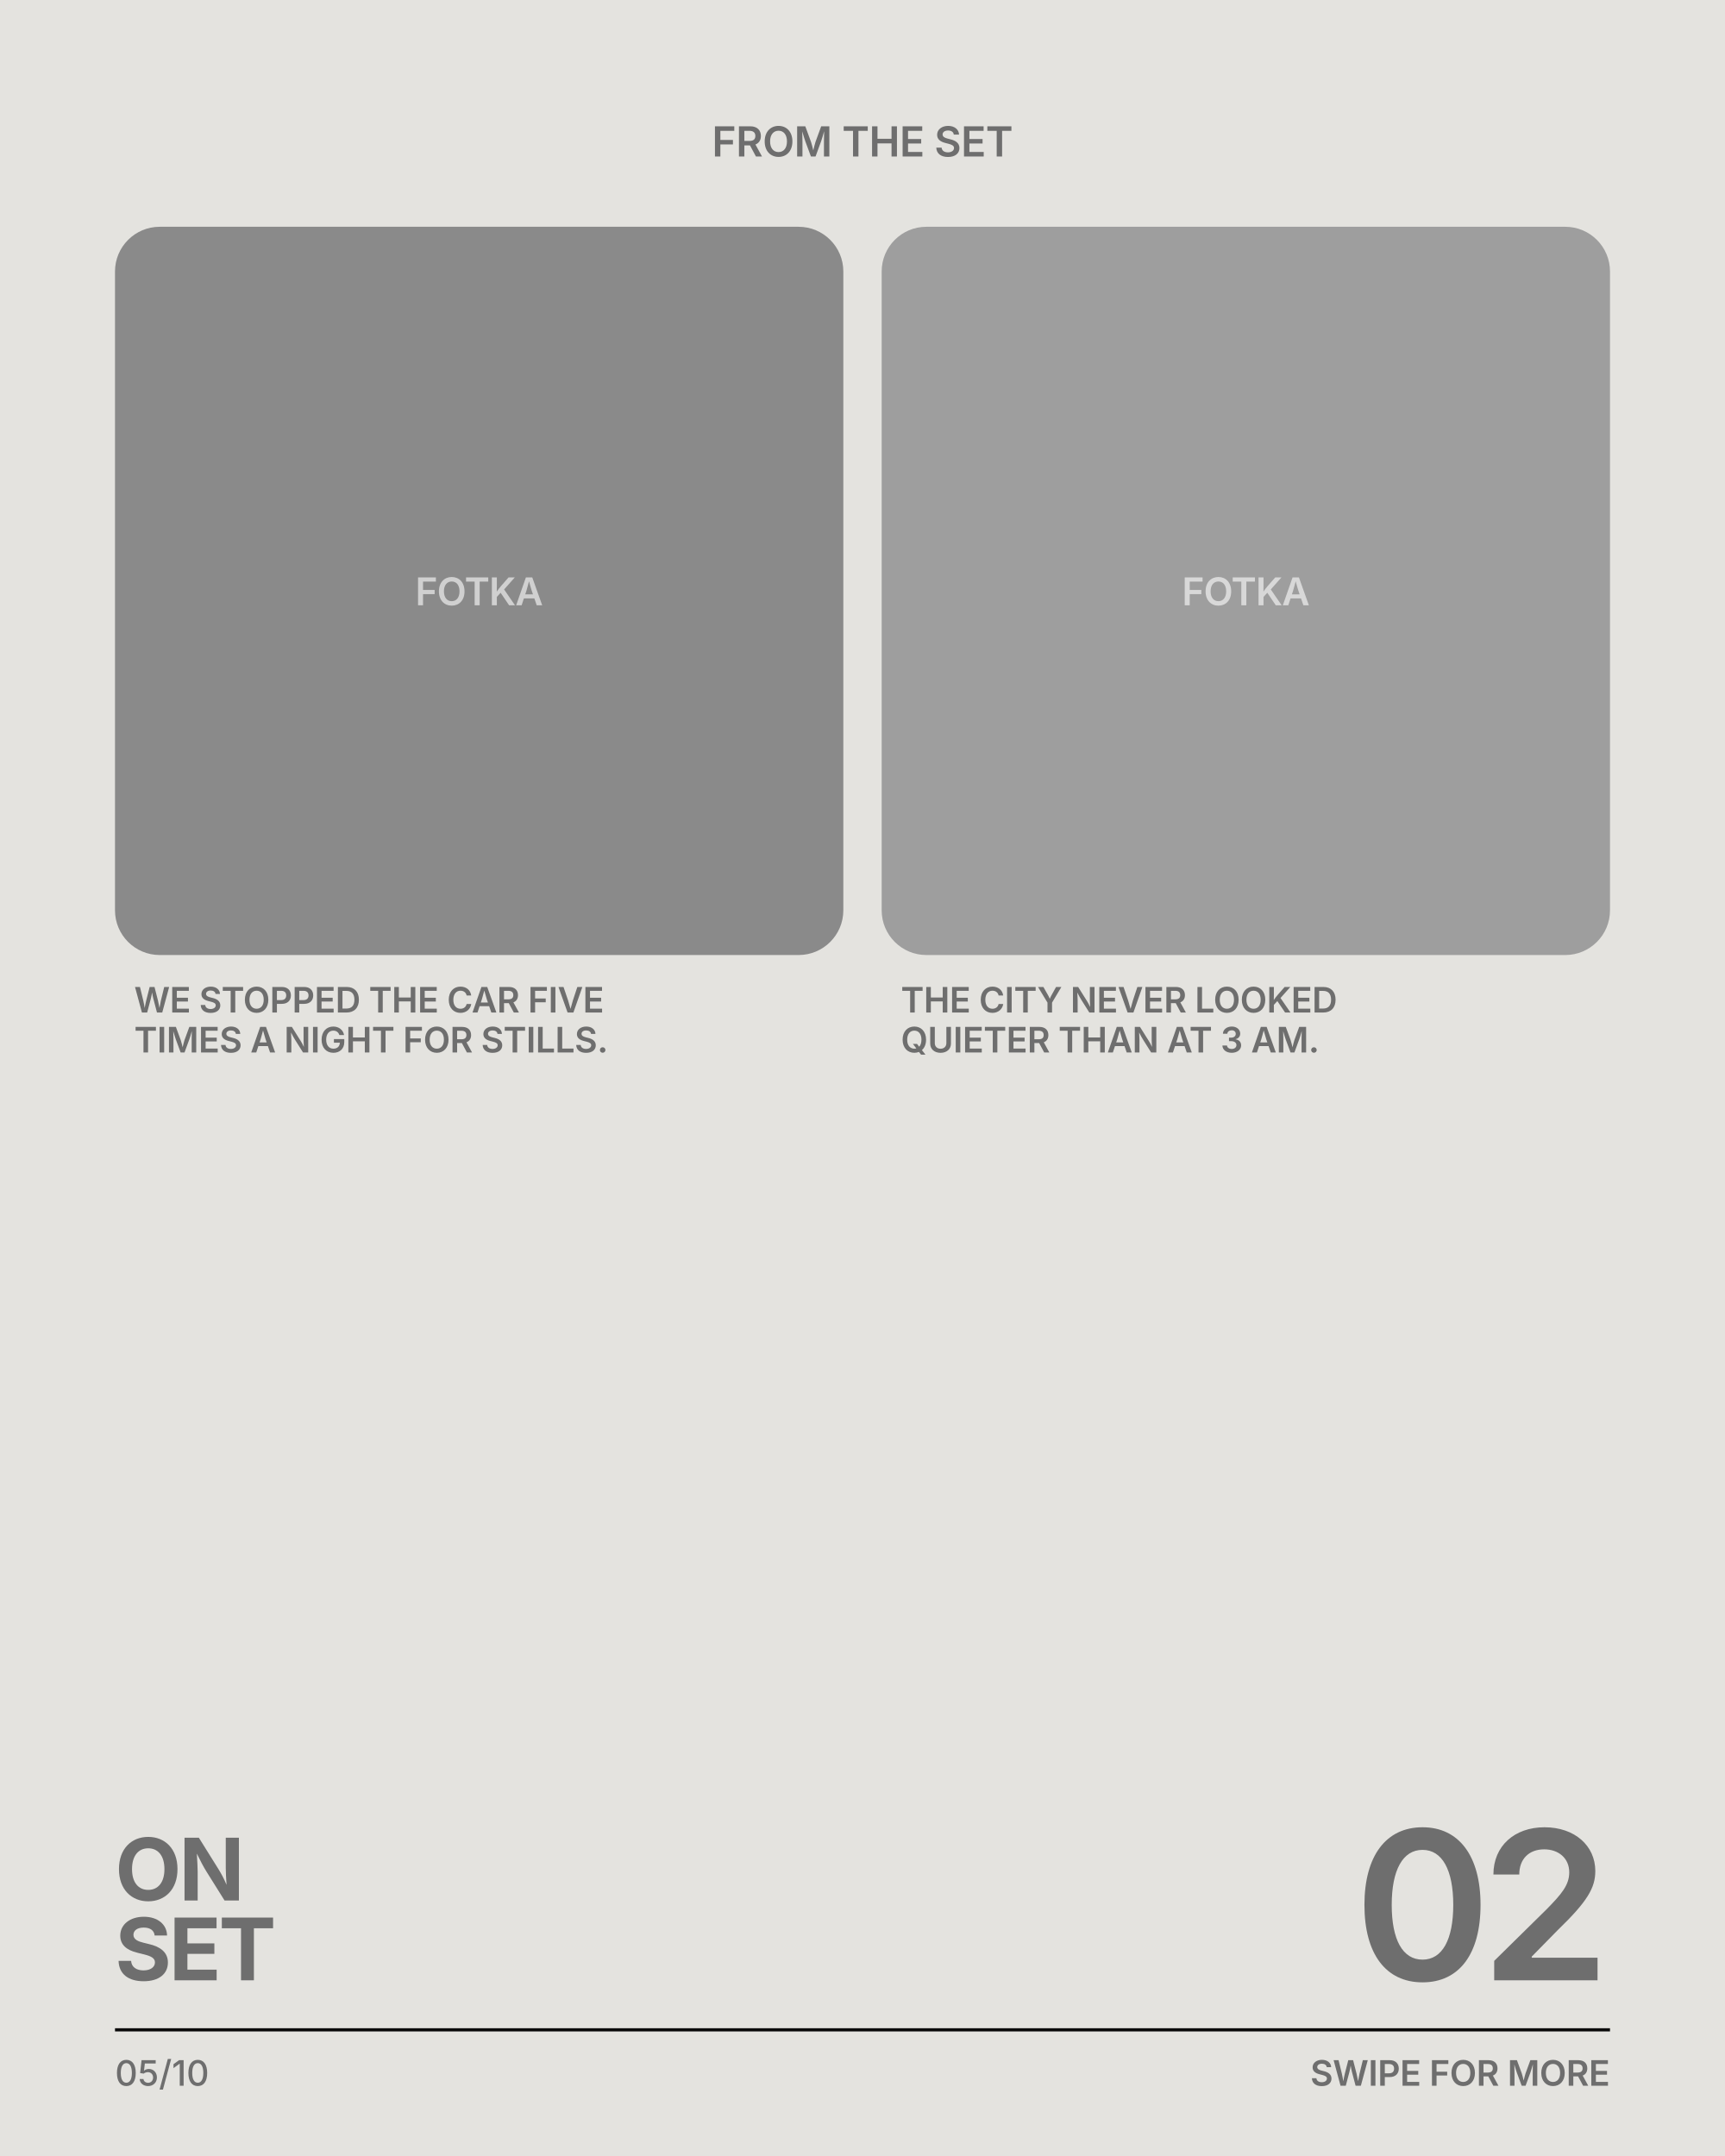
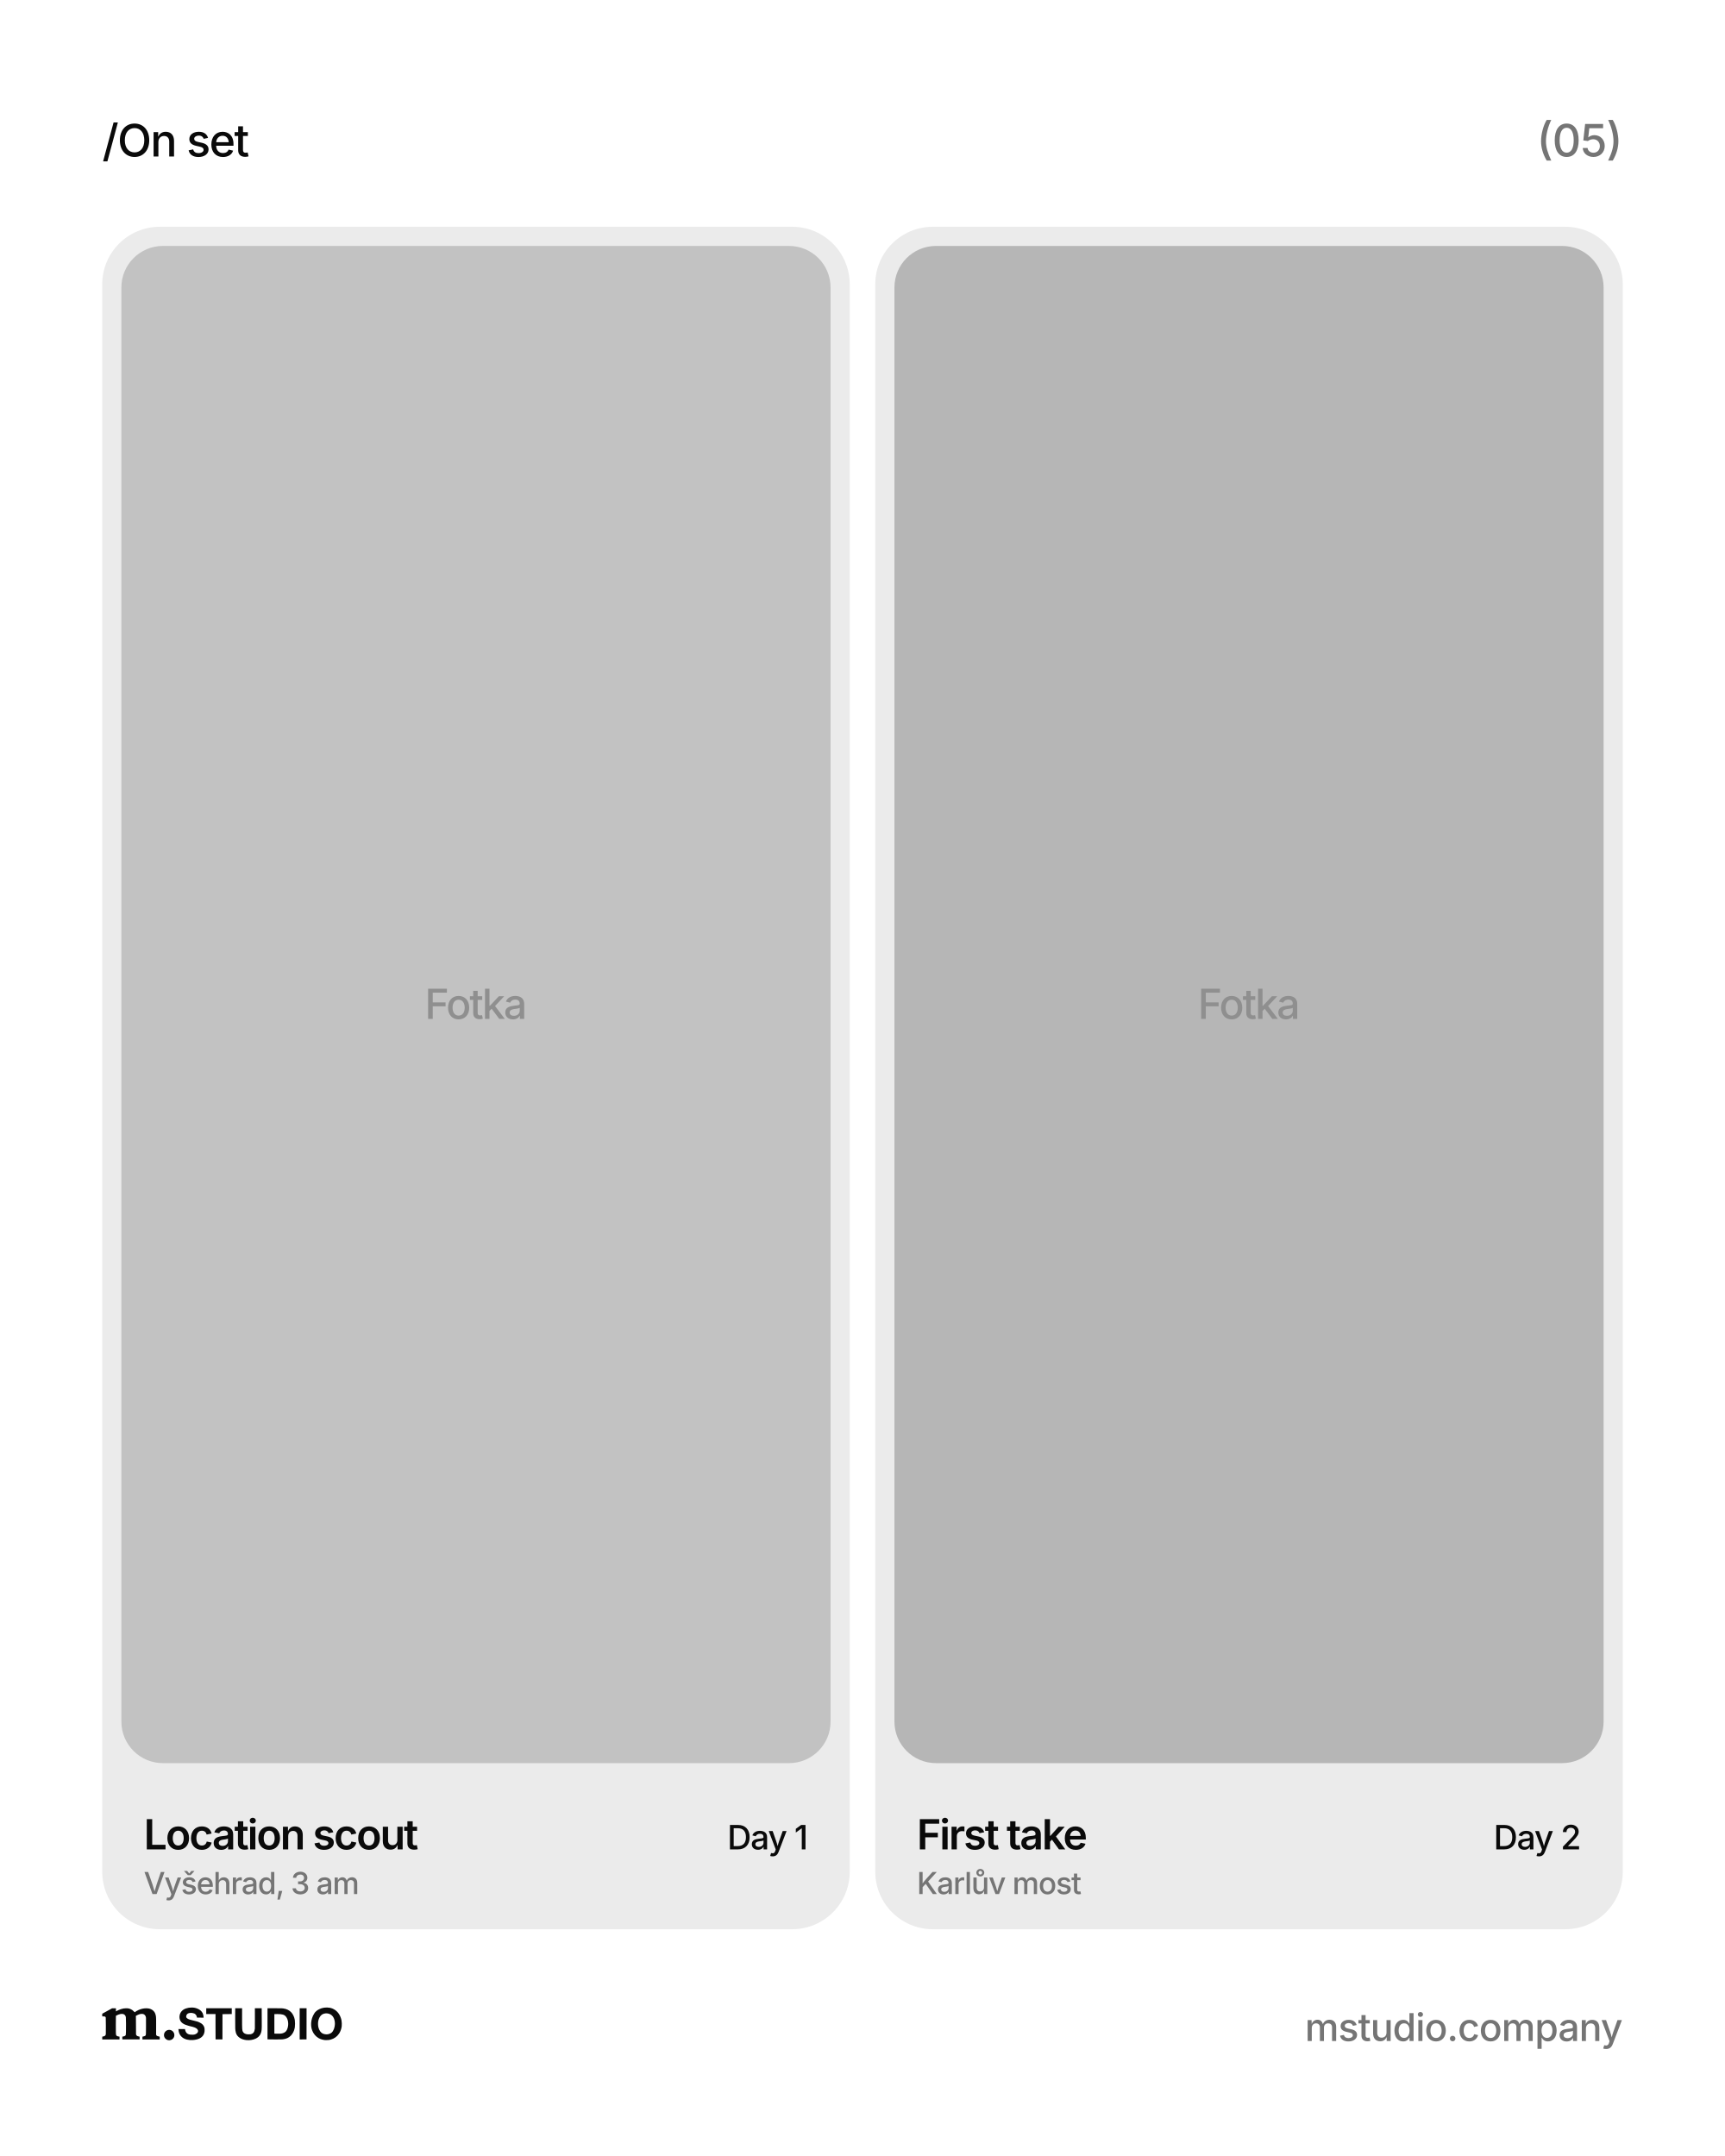
<svg xmlns="http://www.w3.org/2000/svg" width="1080" height="1350" viewBox="0 0 1080 1350">
-   <rect id="Background" width="1080" height="1350" fill="#E4E3DF" />
-   <text id="Label" x="540" y="98" font-family="Inter" font-size="26" font-weight="600" letter-spacing="-0.26" fill="#6E6E6E" text-anchor="middle">FROM THE SET</text>
-   <rect id="Photo 1 – vložte obrázek" x="72" y="142" width="456" height="456" rx="28" fill="#8A8A8A" />
-   <text id="Hint – smazat" x="300" y="379" font-family="Inter" font-size="24" font-weight="600" letter-spacing="-0.48" fill="#FFFFFF" fill-opacity="0.6" text-anchor="middle">FOTKA</text>
-   <text id="Caption 1" font-family="Inter" font-size="22" font-weight="600" letter-spacing="-0.22" fill="#6E6E6E" text-anchor="start">
-     <tspan x="84" y="634">WE STOPPED THE CAR FIVE</tspan>
-     <tspan x="84" y="659">TIMES A NIGHT FOR STILLS.</tspan>
-   </text>
-   <rect id="Photo 2 – vložte obrázek" x="552" y="142" width="456" height="456" rx="28" fill="#9E9E9E" />
-   <text id="Hint – smazat" x="780" y="379" font-family="Inter" font-size="24" font-weight="600" letter-spacing="-0.48" fill="#FFFFFF" fill-opacity="0.6" text-anchor="middle">FOTKA</text>
-   <text id="Caption 2" font-family="Inter" font-size="22" font-weight="600" letter-spacing="-0.22" fill="#6E6E6E" text-anchor="start">
-     <tspan x="564" y="634">THE CITY NEVER LOOKED</tspan>
-     <tspan x="564" y="659">QUIETER THAN AT 3 AM.</tspan>
-   </text>
-   <text id="Number" x="1008" y="1240" font-family="Inter" font-size="130" font-weight="600" letter-spacing="-6.48" fill="#6E6E6E" text-anchor="end">02</text>
-   <text id="Title" font-family="Inter" font-size="54" font-weight="700" letter-spacing="-1.63" fill="#6E6E6E" text-anchor="start">
-     <tspan x="72" y="1190">ON</tspan>
-     <tspan x="72" y="1240">SET</tspan>
-   </text>
-   <rect id="Divider" x="72" y="1270" width="936" height="2" fill="#0A0A0A" />
-   <text id="Counter" x="72" y="1306" font-family="Inter" font-size="22" font-weight="500" letter-spacing="0.00" fill="#6E6E6E" text-anchor="start">05/10</text>
-   <text id="CTA" x="1008" y="1306" font-family="Inter" font-size="22" font-weight="600" letter-spacing="-0.22" fill="#6E6E6E" text-anchor="end">SWIPE FOR MORE</text>
+   <rect id="Background" width="1080" height="1350" fill="#FFFFFF" />
+   <g id="Section label">
+     <text id="Label" x="64" y="98" font-family="Inter" font-size="28" font-weight="500" letter-spacing="-0.84" fill="#0A0A0A" text-anchor="start">/On set</text>
+     <text id="Index" x="1016" y="98" font-family="Inter" font-size="28" font-weight="500" letter-spacing="-0.56" fill="#757575" text-anchor="end">(05)</text>
+   </g>
+   <g id="Card – Location scout">
+     <rect id="Card" x="64" y="142" width="468" height="1066" rx="36" fill="#EBEBEB" />
+     <rect id="Photo – vložte obrázek" x="76" y="154" width="444" height="950" rx="26" fill="#C2C2C2" />
+     <text id="Hint – smazat" x="298" y="638" font-family="Inter" font-size="26" font-weight="500" letter-spacing="-1.04" fill="#8F8F8F" text-anchor="middle">Fotka</text>
+     <text id="Title" x="90" y="1158" font-family="Inter" font-size="26" font-weight="600" letter-spacing="-1.04" fill="#0A0A0A" text-anchor="start">Location scout</text>
+     <text id="Year" x="506" y="1158" font-family="Inter" font-size="21" font-weight="500" letter-spacing="-0.62" fill="#0A0A0A" text-anchor="end">Day 1</text>
+     <text id="Scope" x="90" y="1186" font-family="Inter" font-size="19" font-weight="500" letter-spacing="-0.56" fill="#757575" text-anchor="start">Vyšehrad, 3 am</text>
+   </g>
+   <g id="Card – First take">
+     <rect id="Card" x="548" y="142" width="468" height="1066" rx="36" fill="#EBEBEB" />
+     <rect id="Photo – vložte obrázek" x="560" y="154" width="444" height="950" rx="26" fill="#B6B6B6" />
+     <text id="Hint – smazat" x="782" y="638" font-family="Inter" font-size="26" font-weight="500" letter-spacing="-1.04" fill="#8F8F8F" text-anchor="middle">Fotka</text>
+     <text id="Title" x="574" y="1158" font-family="Inter" font-size="26" font-weight="600" letter-spacing="-1.04" fill="#0A0A0A" text-anchor="start">First take</text>
+     <text id="Year" x="990" y="1158" font-family="Inter" font-size="21" font-weight="500" letter-spacing="-0.62" fill="#0A0A0A" text-anchor="end">Day 2</text>
+     <text id="Scope" x="574" y="1186" font-family="Inter" font-size="19" font-weight="500" letter-spacing="-0.56" fill="#757575" text-anchor="start">Karlův most</text>
+   </g>
+   <g id="Footer">
+     <g id="Logo m.STUDIO" transform="translate(64 1257) scale(0.04688)">
+       <path fill="#0A0A0A" fill-rule="evenodd" d="M 879.37 436.51 C 864.89 433.36 853.86 426.92 842.98 415.27 C 811.69 381.76 821.75 327.27 863.08 306.46 C 892.07 291.86 927.01 299.29 947.94 324.50 C 956.60 334.93 961.33 346.26 962.94 360.46 C 965.06 379.12 960.44 396.23 949.28 411.08 C 933.78 431.70 905.14 442.11 879.37 436.51 Z  M 1923.50 435.50 C 1865.42 428.80 1820.12 403.39 1796.67 364.36 C 1787.73 349.47 1783.24 335.24 1779.53 310.00 C 1779.33 308.62 1778.89 305.70 1778.56 303.50 C 1778.23 301.30 1777.32 289.91 1776.53 278.19 C 1775.37 260.72 1775.22 234.60 1775.72 133.44 L 1776.32 10.00 L 1822.14 10.00 L 1867.96 10.00 L 1867.77 132.25 C 1867.52 301.63 1868.01 308.39 1882.16 329.55 C 1893.75 346.88 1915.15 356.74 1945.90 358.92 C 1991.95 362.18 2019.65 348.13 2031.46 315.51 C 2034.10 308.24 2037.31 293.82 2038.60 283.50 C 2039.01 280.20 2039.23 217.31 2039.08 143.75 L 2038.80 10.00 L 2084.26 10.00 L 2129.71 10.00 L 2130.44 138.80 C 2131.16 264.20 2131.06 274.47 2128.85 297.50 C 2123.33 355.12 2098.21 392.75 2049.74 415.99 C 2013.48 433.39 1967.20 440.54 1923.50 435.50 Z  M 1173.00 435.29 C 1164.03 434.73 1140.11 431.03 1131.50 428.86 C 1100.40 421.02 1077.96 408.95 1058.40 389.53 C 1040.08 371.35 1029.18 351.32 1022.51 323.61 C 1019.76 312.17 1018.00 300.21 1018.00 292.92 L 1018.00 287.98 L 1061.66 288.24 L 1105.31 288.50 L 1106.98 296.50 C 1109.65 309.29 1111.89 315.92 1116.59 325.05 C 1131.38 353.75 1159.23 365.37 1209.32 363.72 C 1226.43 363.16 1231.86 362.07 1244.88 356.56 C 1259.75 350.27 1271.81 339.95 1276.78 329.25 C 1279.01 324.45 1279.46 322.09 1279.48 314.98 C 1279.50 307.32 1279.16 305.77 1276.18 299.71 C 1267.45 281.98 1248.37 270.04 1212.56 259.91 C 1204.89 257.74 1197.69 255.79 1196.56 255.56 C 1195.43 255.34 1191.35 254.40 1187.50 253.48 C 1183.65 252.56 1179.60 251.63 1178.50 251.41 C 1163.24 248.40 1132.49 238.77 1105.51 228.56 C 1084.18 220.48 1061.22 203.55 1049.70 187.42 C 1043.84 179.20 1037.18 164.28 1034.34 153.00 C 1030.79 138.90 1030.58 117.28 1033.86 103.73 C 1040.18 77.68 1049.95 60.03 1067.32 43.33 C 1082.54 28.69 1097.58 19.99 1121.00 12.28 C 1145.06 4.36 1167.80 0.70 1193.00 0.69 C 1221.60 0.69 1245.09 4.95 1269.00 14.48 C 1284.23 20.55 1298.68 28.58 1309.45 36.98 C 1322.01 46.76 1334.98 62.69 1341.62 76.50 C 1348.51 90.83 1353.96 115.16 1353.99 131.76 L 1354.00 136.02 L 1309.82 135.76 L 1265.64 135.50 L 1263.96 127.00 C 1260.81 111.15 1257.26 104.12 1247.11 93.65 C 1236.14 82.33 1226.19 77.65 1205.34 73.97 C 1191.31 71.50 1180.25 71.47 1166.92 73.88 C 1143.86 78.06 1133.33 85.48 1124.76 103.63 C 1120.52 112.62 1119.69 124.25 1122.79 131.26 C 1128.10 143.26 1143.56 153.66 1167.50 161.32 C 1171.90 162.72 1183.83 165.90 1194.00 168.37 C 1266.09 185.87 1277.38 189.27 1300.80 200.54 C 1318.01 208.82 1328.59 215.93 1338.75 226.05 C 1353.72 240.96 1362.70 258.24 1366.04 278.55 C 1367.55 287.72 1367.51 314.31 1365.98 325.00 C 1364.42 335.86 1358.06 355.40 1353.33 363.91 C 1329.85 406.07 1283.94 429.01 1211.00 435.03 C 1200.81 435.87 1184.23 435.98 1173.00 435.29 Z  M 2972.50 435.38 C 2955.78 433.65 2934.56 428.70 2917.75 422.62 C 2879.75 408.86 2844.83 379.91 2822.16 343.35 C 2809.02 322.17 2796.58 289.40 2793.54 268.00 C 2793.19 265.52 2792.47 261.48 2791.94 259.00 C 2790.18 250.82 2789.21 224.60 2790.07 208.32 C 2792.40 164.38 2807.31 118.34 2831.43 80.66 C 2839.25 68.42 2840.67 66.58 2849.50 57.15 C 2874.67 30.27 2918.47 9.35 2963.90 2.52 C 2987.08 -0.97 3018.61 -0.29 3040.50 4.15 C 3090.93 14.39 3133.48 43.73 3162.40 88.19 C 3177.05 110.72 3190.18 143.78 3195.49 171.50 C 3199.83 194.18 3201.14 228.68 3198.47 250.00 C 3197.61 256.88 3196.72 263.18 3196.49 264.00 C 3196.26 264.82 3195.87 266.62 3195.61 268.00 C 3190.42 296.02 3178.32 326.19 3163.15 349.00 C 3136.86 388.52 3098.67 416.02 3052.50 428.68 C 3032.39 434.19 3024.88 435.16 3000.00 435.49 C 2987.07 435.65 2974.70 435.61 2972.50 435.38 Z  M 0.23 408.29 L 0.50 389.58 L 12.19 387.37 C 36.38 382.80 44.98 375.41 47.98 356.61 C 49.32 348.27 48.51 140.55 47.12 134.79 C 45.57 128.35 42.78 124.66 37.49 122.02 C 32.94 119.76 31.10 119.52 16.25 119.16 L -0.00 118.77 L 0.01 101.13 L 0.02 83.50 L 15.76 74.86 C 33.28 65.24 61.73 49.58 84.50 37.00 C 92.75 32.45 101.30 27.74 103.50 26.55 C 105.70 25.36 112.96 21.37 119.62 17.69 L 131.74 11.00 L 157.37 11.00 L 183.00 11.00 L 183.00 31.50 C 183.00 42.78 183.27 52.00 183.60 52.00 C 183.92 52.00 185.39 51.17 186.85 50.16 C 196.33 43.59 228.63 29.19 248.50 22.69 C 275.33 13.91 294.33 10.68 319.50 10.65 C 346.26 10.61 362.94 14.11 383.50 24.04 C 399.02 31.54 405.45 36.26 419.80 50.66 C 427.12 58.00 433.39 64.00 433.74 64.00 C 434.09 64.00 435.30 63.16 436.44 62.13 C 444.27 55.01 468.19 41.07 485.53 33.51 C 520.75 18.15 552.83 11.06 587.33 11.02 C 619.29 10.98 643.05 16.88 665.00 30.30 C 692.32 47.01 709.03 72.73 715.51 108.00 C 715.76 109.38 716.19 111.62 716.46 113.00 C 716.73 114.38 717.67 122.47 718.54 131.00 C 719.92 144.38 720.10 161.34 719.85 255.00 L 719.57 363.50 L 722.20 369.18 C 726.47 378.41 733.37 382.21 754.50 386.98 C 759.45 388.09 764.51 389.24 765.75 389.52 C 767.98 390.03 768.00 390.17 768.00 408.52 L 768.00 427.00 L 652.48 427.00 L 536.96 427.00 L 537.23 408.25 L 537.50 389.50 L 547.18 387.81 C 566.02 384.53 576.10 379.37 580.64 370.69 C 583.79 364.69 584.41 346.52 584.73 251.00 C 585.10 140.77 585.11 143.53 584.54 139.00 C 582.33 121.22 577.13 109.36 567.26 99.57 C 557.22 89.60 544.80 85.30 527.00 85.62 C 514.77 85.84 504.70 87.67 491.77 92.01 C 481.56 95.44 456.18 107.73 451.58 111.47 L 448.67 113.84 L 449.94 128.58 C 450.89 139.62 451.14 169.90 450.93 249.41 C 450.78 307.76 451.01 357.30 451.46 359.50 C 453.34 368.76 459.31 376.57 467.86 380.93 C 472.93 383.51 492.59 388.96 498.50 389.42 C 499.13 389.47 499.50 396.39 499.50 408.00 L 499.50 426.50 L 384.00 426.50 L 268.50 426.50 L 268.50 408.00 L 268.50 389.50 L 280.50 387.47 C 295.30 384.95 303.33 381.50 309.37 375.04 C 315.37 368.62 315.28 369.22 316.88 325.00 C 318.72 274.00 317.82 145.70 315.50 130.00 C 312.35 108.61 298.81 92.63 279.50 87.52 C 272.36 85.63 255.55 85.36 245.50 86.98 C 230.25 89.44 209.11 96.99 192.50 105.91 L 183.50 110.74 L 182.78 120.62 C 182.38 126.06 181.96 174.15 181.84 227.50 C 181.61 326.51 182.35 354.70 185.50 366.89 C 187.11 373.16 190.88 377.53 198.01 381.41 C 203.04 384.15 216.41 388.00 220.91 388.01 C 222.33 388.01 225.19 388.48 227.25 389.05 L 231.00 390.09 L 231.00 408.55 L 231.00 427.00 L 115.48 427.00 L -0.04 427.00 L 0.23 408.29 Z  M 1513.68 426.34 C 1513.30 425.97 1513.00 349.69 1513.00 256.83 L 1513.00 88.00 L 1451.00 88.00 L 1389.00 88.00 L 1389.00 49.00 L 1389.00 10.00 L 1559.50 10.00 L 1730.00 10.00 L 1730.00 49.00 L 1730.00 88.00 L 1710.16 88.00 C 1699.25 88.00 1671.36 88.30 1648.17 88.66 L 1606.01 89.33 L 1605.75 257.91 L 1605.50 426.50 L 1559.93 426.76 C 1534.86 426.90 1514.05 426.72 1513.68 426.34 Z  M 2207.46 425.75 C 2207.20 425.06 2207.10 331.35 2207.24 217.50 L 2207.50 10.50 L 2304.50 10.53 C 2399.96 10.55 2401.74 10.59 2416.74 12.81 C 2443.35 16.75 2461.16 22.04 2479.50 31.44 C 2512.63 48.42 2535.19 71.47 2551.99 105.50 C 2562.17 126.13 2567.07 140.70 2570.48 160.50 C 2571.34 165.45 2572.23 170.18 2572.48 171.00 C 2573.67 175.02 2575.07 199.53 2575.07 216.50 C 2575.07 233.53 2573.80 256.30 2572.46 263.00 C 2571.53 267.68 2571.01 270.50 2569.95 276.50 C 2563.58 312.64 2543.59 351.75 2519.10 376.00 C 2489.86 404.95 2458.05 419.69 2413.34 424.99 C 2397.64 426.86 2390.14 426.99 2302.22 427.00 C 2227.71 427.00 2207.84 426.74 2207.46 425.75 Z  M 2637.00 218.51 L 2637.00 10.00 L 2683.00 10.00 L 2729.00 10.00 L 2728.75 218.25 L 2728.50 426.50 L 2682.75 426.76 L 2637.00 427.02 L 2637.00 218.51 Z  M 3016.58 357.05 C 3042.73 351.53 3063.17 339.87 3075.24 323.60 C 3082.31 314.07 3092.73 293.39 3096.88 280.67 C 3110.36 239.38 3111.27 198.01 3099.52 160.50 C 3084.32 111.96 3050.22 83.15 3003.02 78.97 C 2976.31 76.60 2949.73 83.54 2930.98 97.77 C 2909.40 114.15 2892.16 145.25 2885.49 179.86 C 2880.83 204.03 2881.09 235.94 2886.14 260.50 C 2895.17 304.37 2920.07 339.01 2951.18 351.01 C 2971.29 358.76 2997.15 361.15 3016.58 357.05 Z  M 2391.42 348.01 C 2398.23 346.92 2404.86 345.62 2406.15 345.13 C 2407.44 344.64 2408.72 344.26 2409.00 344.28 C 2410.50 344.41 2421.41 340.30 2427.30 337.37 C 2452.13 325.07 2463.73 310.66 2474.35 278.91 C 2492.33 225.24 2484.06 160.20 2454.60 123.42 C 2432.91 96.34 2405.77 87.99 2339.50 88.01 C 2323.00 88.01 2307.14 88.30 2304.25 88.65 L 2299.00 89.28 L 2299.00 219.10 L 2299.00 348.93 L 2309.25 349.25 C 2314.89 349.43 2332.89 349.67 2349.27 349.79 C 2374.84 349.97 2380.78 349.72 2391.42 348.01 Z" />
+     </g>
+     <text id="Web" x="1016" y="1278" font-family="Inter" font-size="24" font-weight="500" letter-spacing="-0.48" fill="#757575" text-anchor="end">mstudio.company</text>
+   </g>
</svg>
